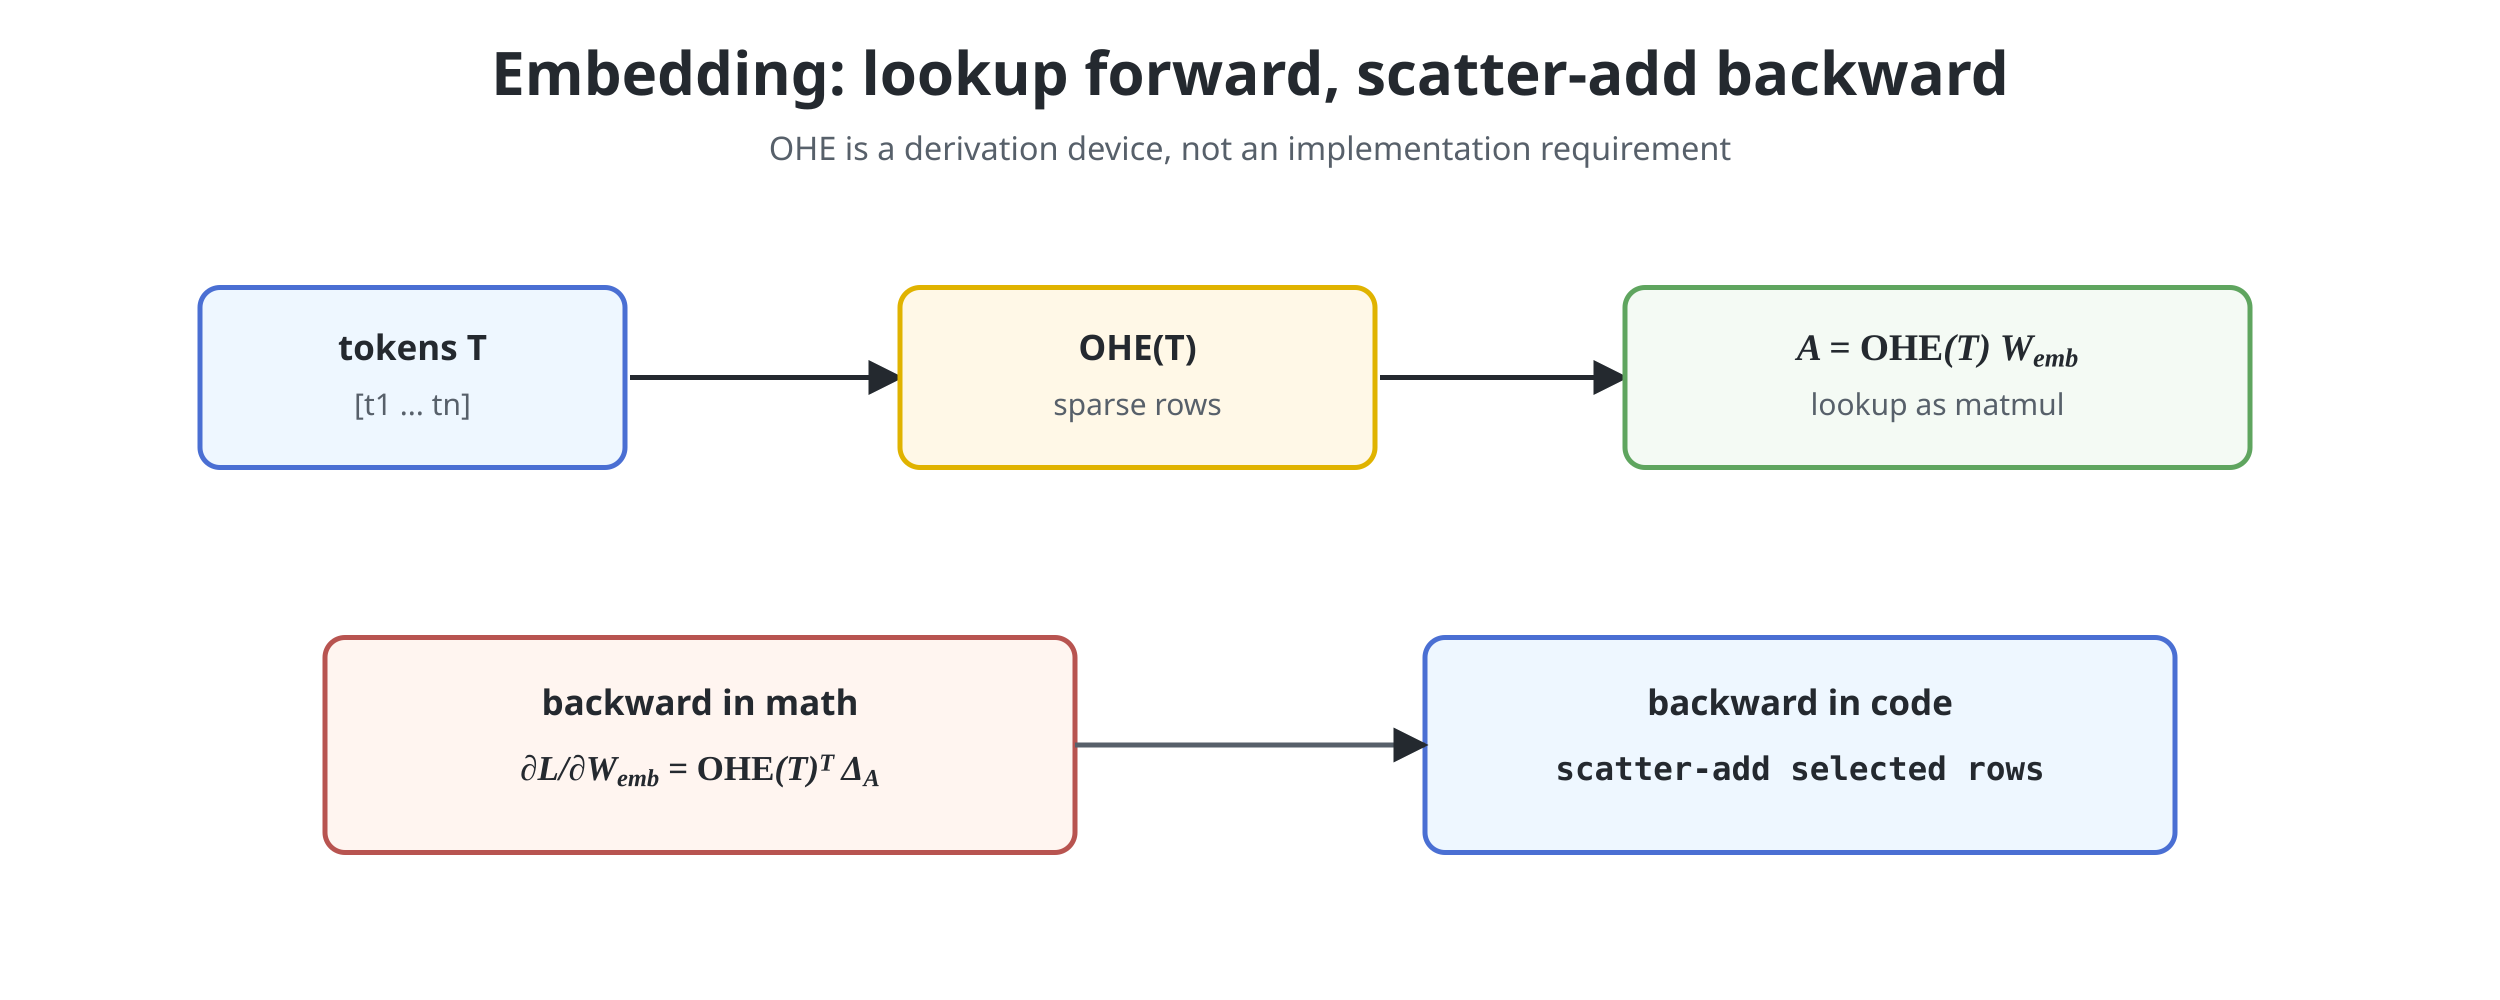
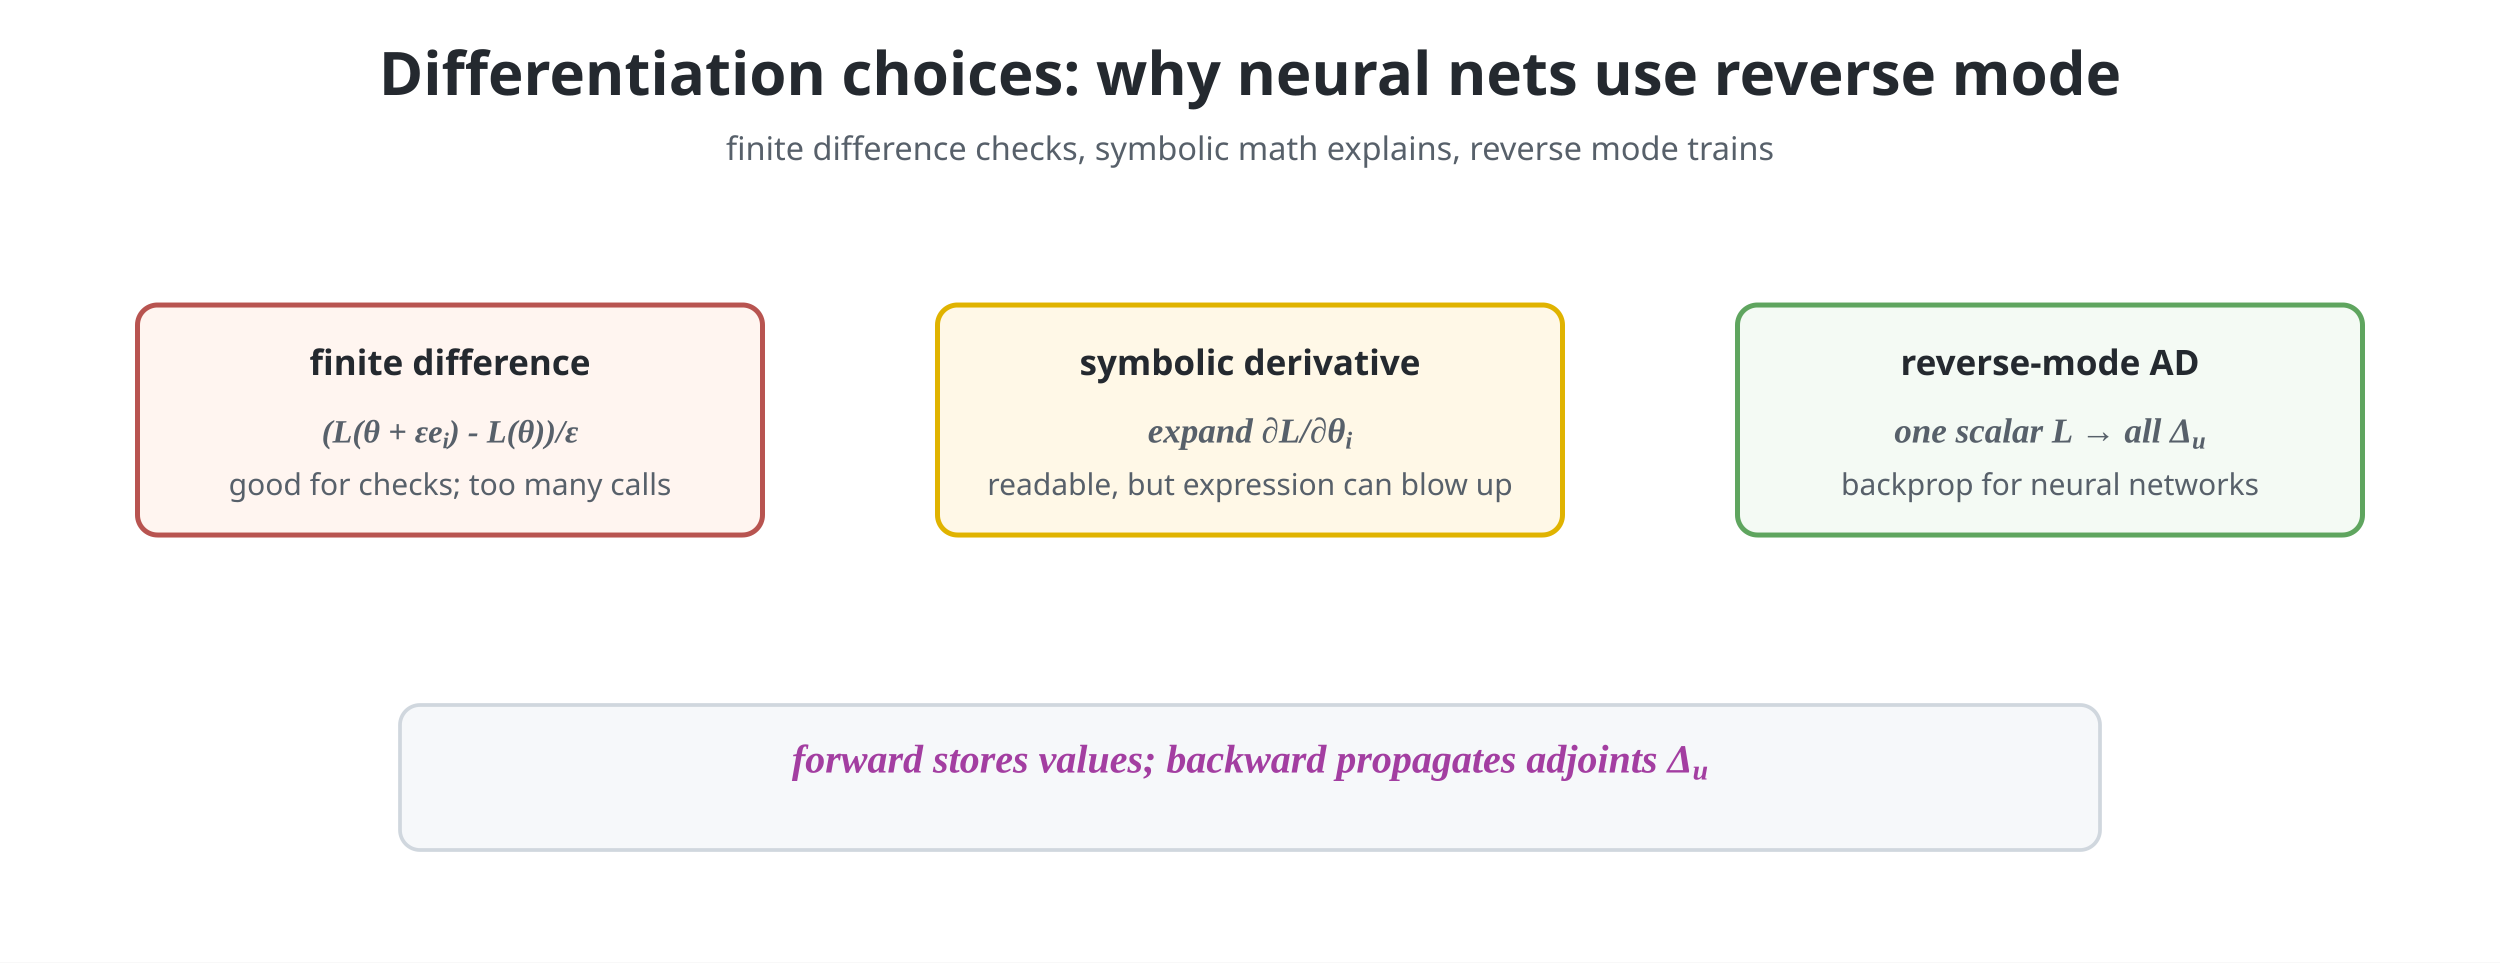
- <svg xmlns="http://www.w3.org/2000/svg" viewBox="0 0 1000 400">
+ <svg xmlns="http://www.w3.org/2000/svg" viewBox="0 0 1000 385">
  <defs>
    <marker id="arrow" viewBox="0 0 10 10" refX="9" refY="5" markerWidth="7" markerHeight="7" orient="auto-start-reverse">
      <path d="M 0 0 L 10 5 L 0 10 z" fill="#24292f" />
    </marker>
  </defs>
-   <rect x="0" y="0" width="1000" height="400" fill="#ffffff" />
-   <text x="500" y="38" text-anchor="middle" font-family="sans-serif" font-size="24" font-weight="700" fill="#24292f">Embedding: lookup forward, scatter-add backward</text>
-   <text x="500" y="64" text-anchor="middle" font-family="sans-serif" font-size="13" font-weight="400" fill="#57606a">OHE is a derivation device, not an implementation requirement</text>
-   <rect x="80" y="115" width="170" height="72" rx="8" fill="#eef7ff" stroke="#4a6fd3" stroke-width="2" />
-   <text x="165" y="144" text-anchor="middle" font-family="sans-serif" font-size="14" font-weight="700" fill="#24292f">tokens T</text>
-   <text x="165" y="166" text-anchor="middle" font-family="sans-serif" font-size="12" font-weight="400" fill="#57606a">[t1 ... tn]</text>
-   <line x1="252" y1="151" x2="360" y2="151" stroke="#24292f" stroke-width="2" marker-end="url(#arrow)" />
-   <rect x="360" y="115" width="190" height="72" rx="8" fill="#fff8e7" stroke="#e0b300" stroke-width="2" />
-   <text x="455" y="144" text-anchor="middle" font-family="sans-serif" font-size="14" font-weight="700" fill="#24292f">OHE(T)</text>
-   <text x="455" y="166" text-anchor="middle" font-family="sans-serif" font-size="12" font-weight="400" fill="#57606a">sparse rows</text>
-   <line x1="552" y1="151" x2="650" y2="151" stroke="#24292f" stroke-width="2" marker-end="url(#arrow)" />
-   <rect x="650" y="115" width="250" height="72" rx="8" fill="#f4faf4" stroke="#5fa55f" stroke-width="2" />
-   <text x="775" y="144" text-anchor="middle" font-family="Georgia, Times New Roman, serif" font-size="15" font-style="italic" font-weight="700" fill="#24292f">A = <tspan font-style="normal">OHE</tspan>(T) W<tspan baseline-shift="-25%" font-size="10.5">emb</tspan>
+   <rect x="0" y="0" width="1000" height="385" fill="#ffffff" />
+   <text x="500" y="38" text-anchor="middle" font-family="sans-serif" font-size="24" font-weight="700" fill="#24292f">Differentiation choices: why neural nets use reverse mode</text>
+   <text x="500" y="64" text-anchor="middle" font-family="sans-serif" font-size="13" font-weight="400" fill="#57606a">finite difference checks, symbolic math explains, reverse mode trains</text>
+   <rect x="55" y="122" width="250" height="92" rx="8" fill="#fff5f0" stroke="#b85450" stroke-width="2" />
+   <text x="180" y="150" text-anchor="middle" font-family="sans-serif" font-size="14" font-weight="700" fill="#24292f">finite difference</text>
+   <text x="180" y="177" text-anchor="middle" font-family="Georgia, Times New Roman, serif" font-size="13" font-style="italic" font-weight="600" fill="#57606a">(L(θ + εe<tspan baseline-shift="-25%" font-size="9.1">i</tspan>) - L(θ))/ε</text>
+   <text x="180" y="198" text-anchor="middle" font-family="sans-serif" font-size="12" font-weight="400" fill="#57606a">good for checks; too many calls</text>
+   <rect x="375" y="122" width="250" height="92" rx="8" fill="#fff8e7" stroke="#e0b300" stroke-width="2" />
+   <text x="500" y="150" text-anchor="middle" font-family="sans-serif" font-size="14" font-weight="700" fill="#24292f">symbolic derivative</text>
+   <text x="500" y="177" text-anchor="middle" font-family="Georgia, Times New Roman, serif" font-size="14" font-style="italic" font-weight="600" fill="#57606a">expand ∂L/∂θ<tspan baseline-shift="-25%" font-size="9.8">i</tspan>
  </text>
-   <text x="775" y="166" text-anchor="middle" font-family="sans-serif" font-size="12" font-weight="400" fill="#57606a">lookup as matmul</text>
-   <rect x="130" y="255" width="300" height="86" rx="8" fill="#fff5f0" stroke="#b85450" stroke-width="2" />
-   <text x="280" y="286" text-anchor="middle" font-family="sans-serif" font-size="14" font-weight="700" fill="#24292f">backward in math</text>
-   <text x="280" y="312" text-anchor="middle" font-family="Georgia, Times New Roman, serif" font-size="14" font-style="italic" font-weight="600" fill="#24292f">∂L/∂W<tspan baseline-shift="-25%" font-size="9.8">emb</tspan> = <tspan font-style="normal">OHE</tspan>(T)<tspan baseline-shift="38%" font-size="9.8">T</tspan> Δ<tspan baseline-shift="-25%" font-size="9.8">A</tspan>
+   <text x="500" y="198" text-anchor="middle" font-family="sans-serif" font-size="12" font-weight="400" fill="#57606a">readable, but expression can blow up</text>
+   <rect x="695" y="122" width="250" height="92" rx="8" fill="#f4faf4" stroke="#5fa55f" stroke-width="2" />
+   <text x="820" y="150" text-anchor="middle" font-family="sans-serif" font-size="14" font-weight="700" fill="#24292f">reverse-mode AD</text>
+   <text x="820" y="177" text-anchor="middle" font-family="Georgia, Times New Roman, serif" font-size="14" font-style="italic" font-weight="600" fill="#57606a">one scalar L → all Δ<tspan baseline-shift="-25%" font-size="9.8">u</tspan>
  </text>
-   <rect x="570" y="255" width="300" height="86" rx="8" fill="#eef7ff" stroke="#4a6fd3" stroke-width="2" />
-   <text x="720" y="286" text-anchor="middle" font-family="sans-serif" font-size="14" font-weight="700" fill="#24292f">backward in code</text>
-   <text x="720" y="312" text-anchor="middle" font-family="monospace" font-size="13" font-weight="600" fill="#24292f">scatter-add selected rows</text>
-   <line x1="430" y1="298" x2="570" y2="298" stroke="#57606a" stroke-width="2" marker-end="url(#arrow)" />
+   <text x="820" y="198" text-anchor="middle" font-family="sans-serif" font-size="12" font-weight="400" fill="#57606a">backprop for neural networks</text>
+   <rect x="160" y="282" width="680" height="58" rx="8" fill="#f6f8fa" stroke="#d0d7de" stroke-width="1.5" />
+   <text x="500" y="309" text-anchor="middle" font-family="Georgia, Times New Roman, serif" font-size="16" font-style="italic" font-weight="700" fill="#a33ea1">forward stores values; backward propagates adjoints Δ<tspan baseline-shift="-25%" font-size="11.2">u</tspan>
+   </text>
</svg>
